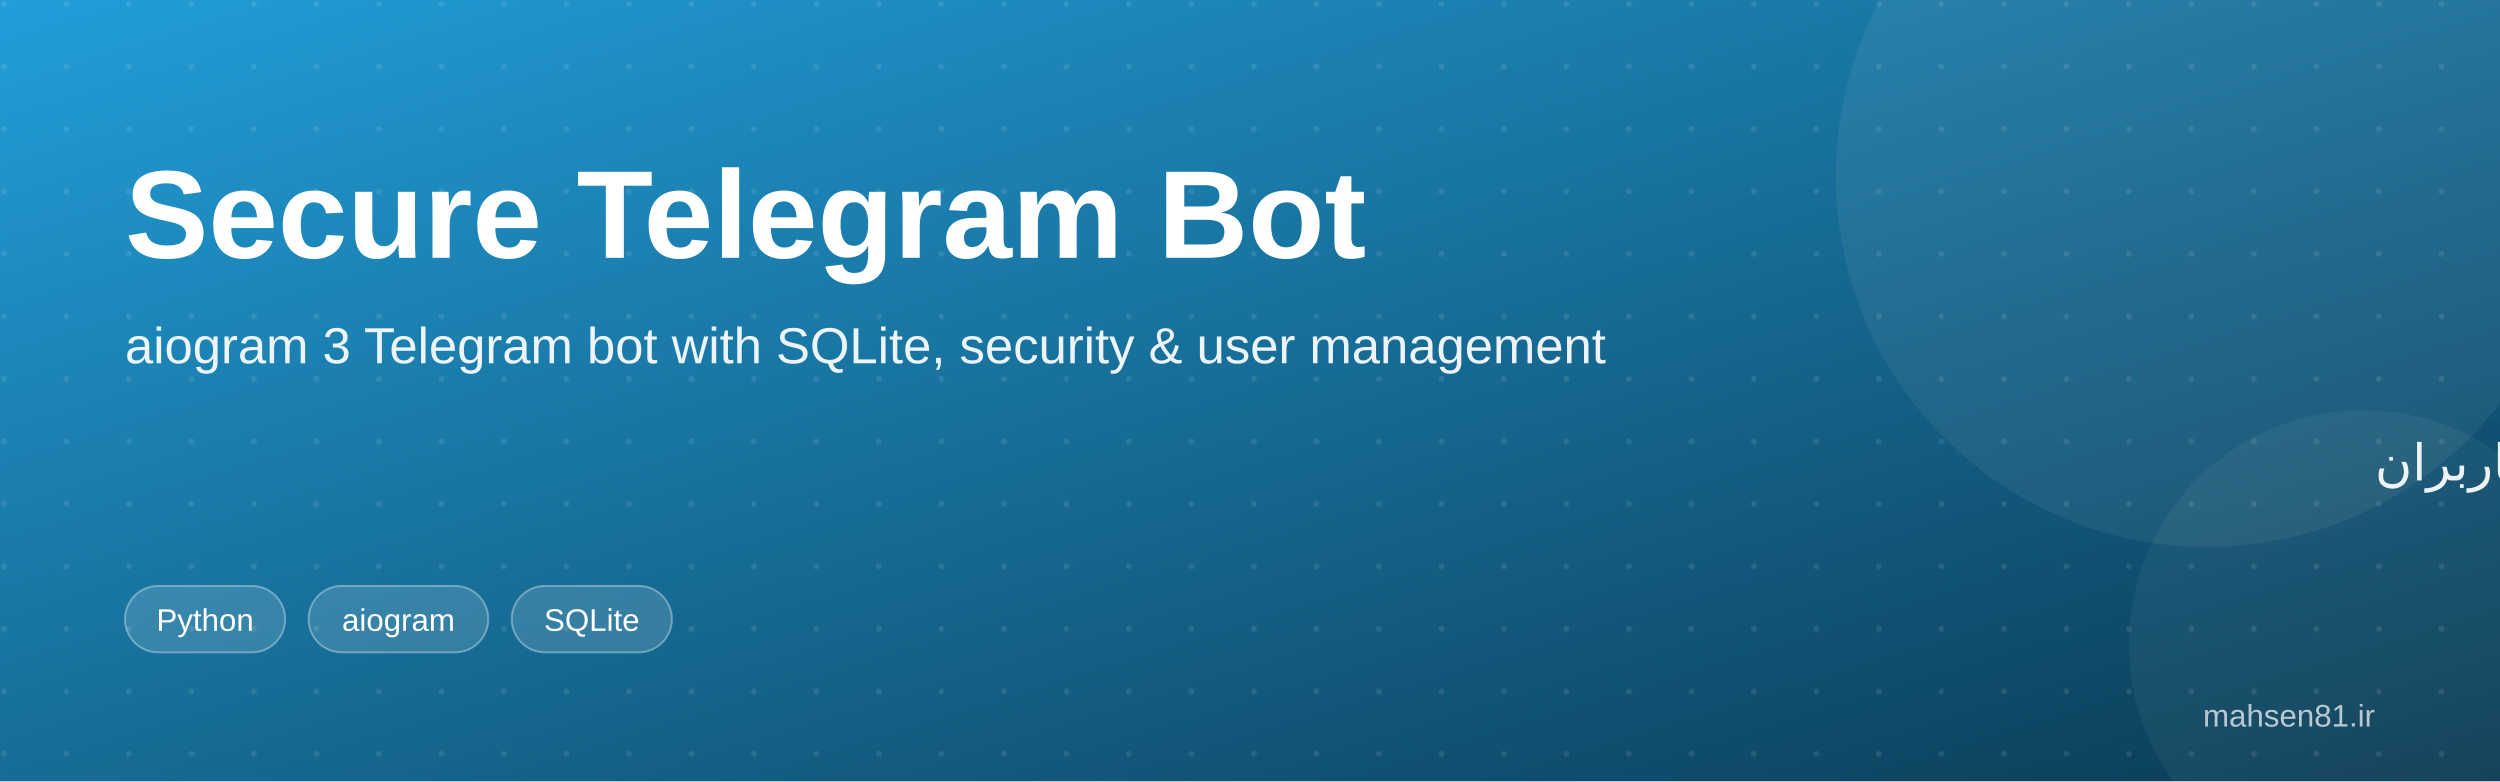
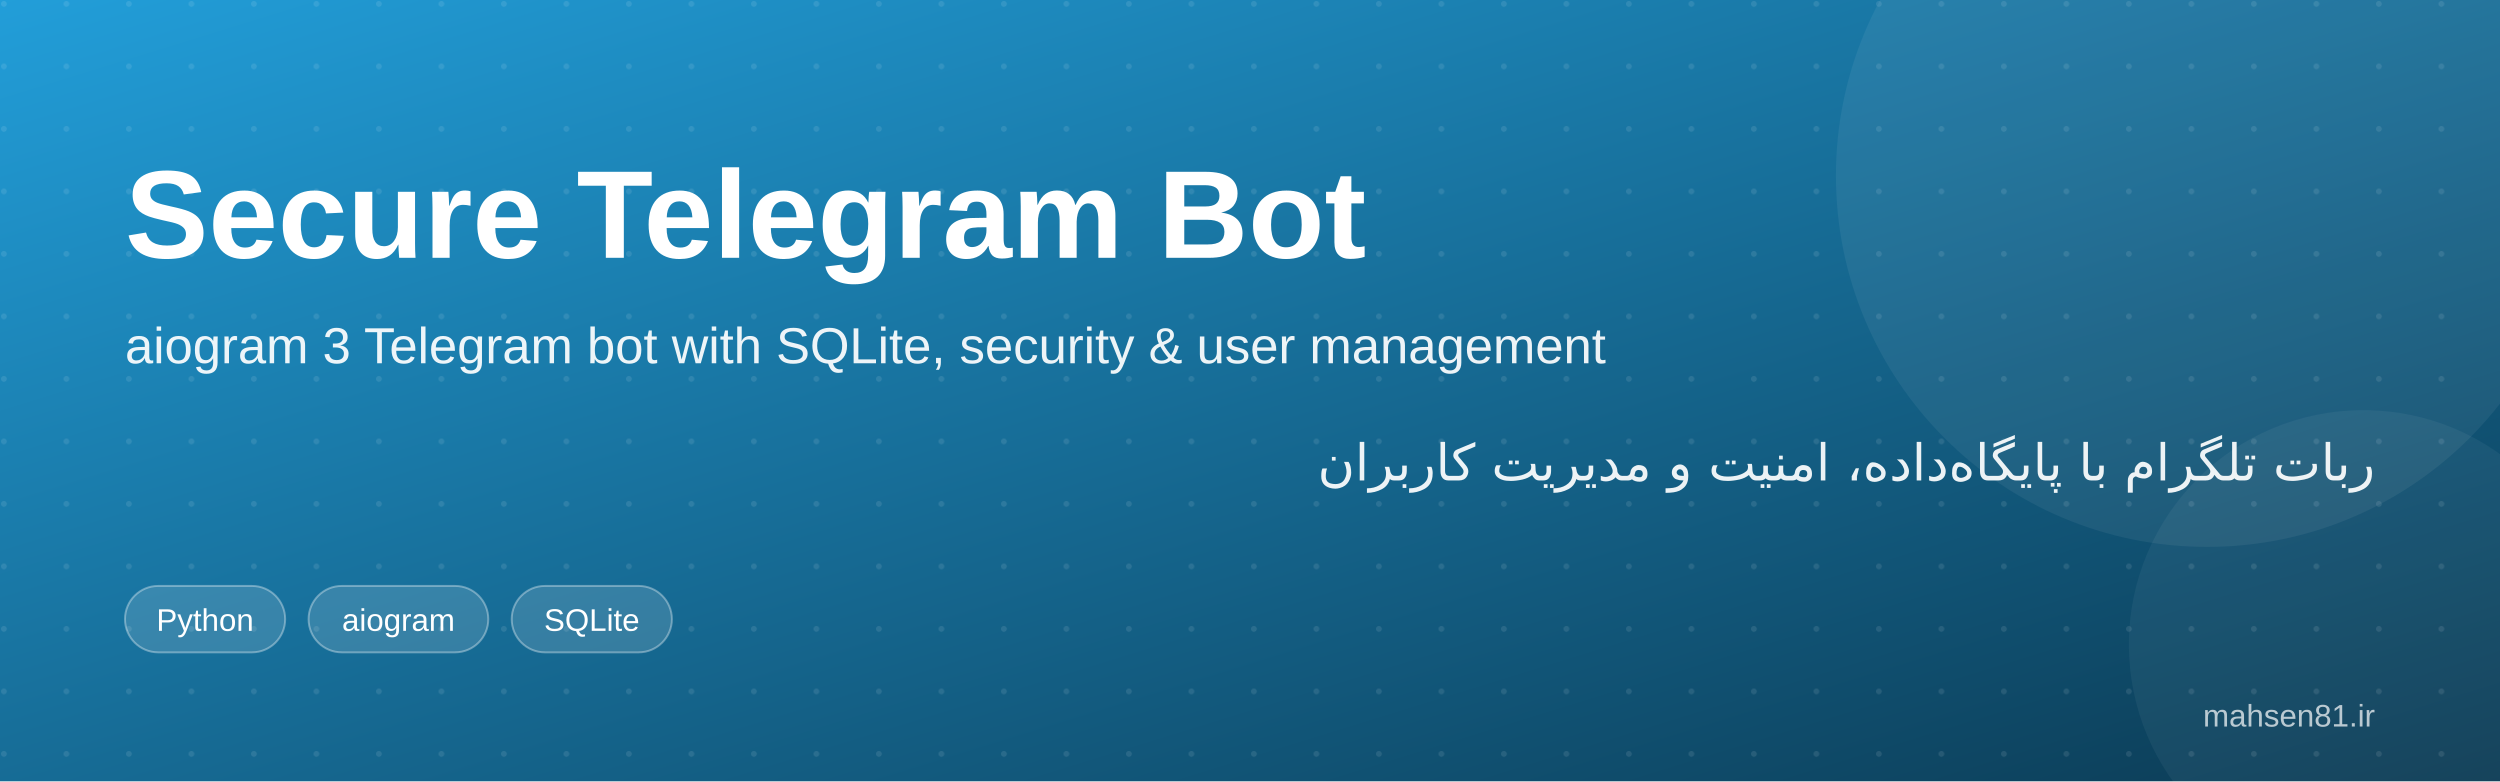
<svg xmlns="http://www.w3.org/2000/svg" width="1280" height="400" viewBox="0 0 1280 400">
  <defs>
    <linearGradient id="g" x1="0" y1="0" x2="1" y2="1">
      <stop offset="0" stop-color="#229ed9" />
      <stop offset="1" stop-color="#0b3a53" />
    </linearGradient>
    <pattern id="p" width="32" height="32" patternUnits="userSpaceOnUse">
      <circle cx="2" cy="2" r="1.5" fill="#fff" fill-opacity=".10" />
    </pattern>
  </defs>
  <rect width="1280" height="400" fill="url(#g)" />
  <rect width="1280" height="400" fill="url(#p)" />
  <circle cx="1130" cy="90" r="190" fill="#fff" fill-opacity=".06" />
  <circle cx="1210" cy="330" r="120" fill="#fff" fill-opacity=".05" />
  <text x="64" y="132" font-size="64" font-weight="700" fill="#fff" font-family="Segoe UI,Arial">Secure Telegram Bot</text>
  <text x="64" y="186" font-size="26" fill="#fff" fill-opacity=".92" font-family="Segoe UI,Arial">aiogram 3 Telegram bot with SQLite, security &amp; user management</text>
-   <text x="1216" y="246" font-size="26" fill="#fff" fill-opacity=".92" text-anchor="end" direction="rtl" font-family="Vazirmatn,Tahoma,Segoe UI">ربات تلگرام با پایگاه‌داده، امنیت و مدیریت کاربران</text>
+   <text x="1216" y="246" font-size="26" fill="#fff" fill-opacity=".92" text-anchor="start" direction="rtl" font-family="Vazirmatn,Tahoma,Segoe UI">ربات تلگرام با پایگاه‌داده، امنیت و مدیریت کاربران</text>
  <rect x="64" y="300" rx="17" width="82" height="34" fill="#ffffff" fill-opacity=".14" stroke="#fff" stroke-opacity=".35" />
  <text x="105.0" y="323" text-anchor="middle" font-size="16" fill="#fff" font-family="Segoe UI,Arial">Python</text>
  <rect x="158" y="300" rx="17" width="92" height="34" fill="#ffffff" fill-opacity=".14" stroke="#fff" stroke-opacity=".35" />
  <text x="204.0" y="323" text-anchor="middle" font-size="16" fill="#fff" font-family="Segoe UI,Arial">aiogram</text>
  <rect x="262" y="300" rx="17" width="82" height="34" fill="#ffffff" fill-opacity=".14" stroke="#fff" stroke-opacity=".35" />
  <text x="303.0" y="323" text-anchor="middle" font-size="16" fill="#fff" font-family="Segoe UI,Arial">SQLite</text>
  <text x="1216" y="372" font-size="16" fill="#fff" fill-opacity=".7" text-anchor="end" font-family="Segoe UI,Arial">mahsen81.ir</text>
</svg>
